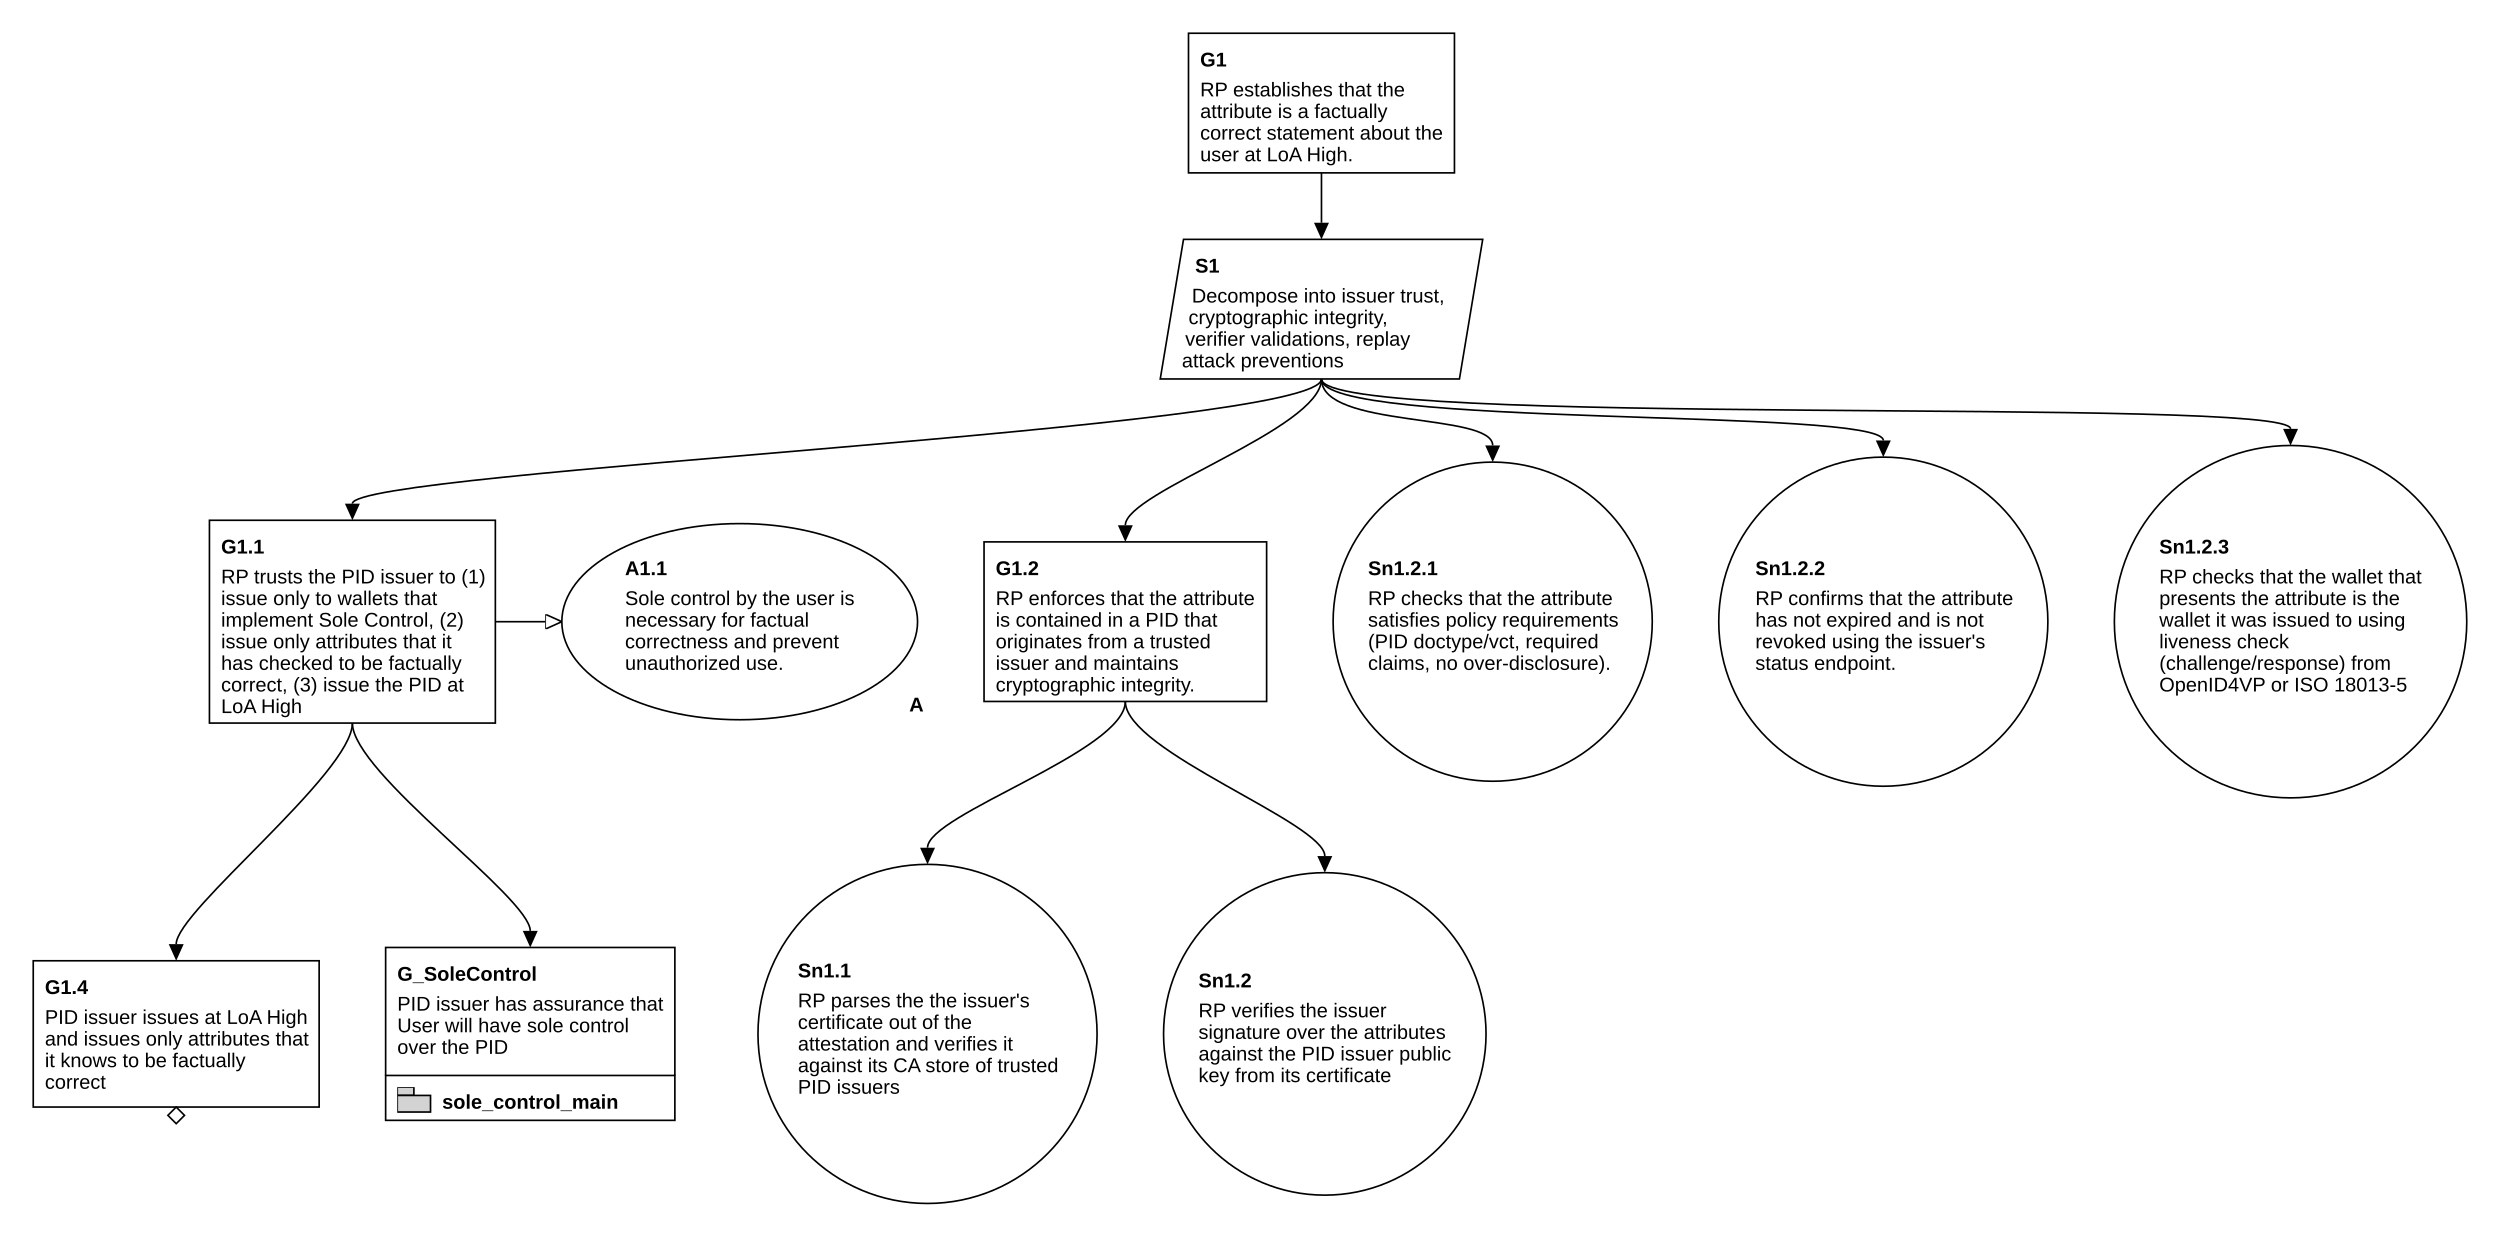
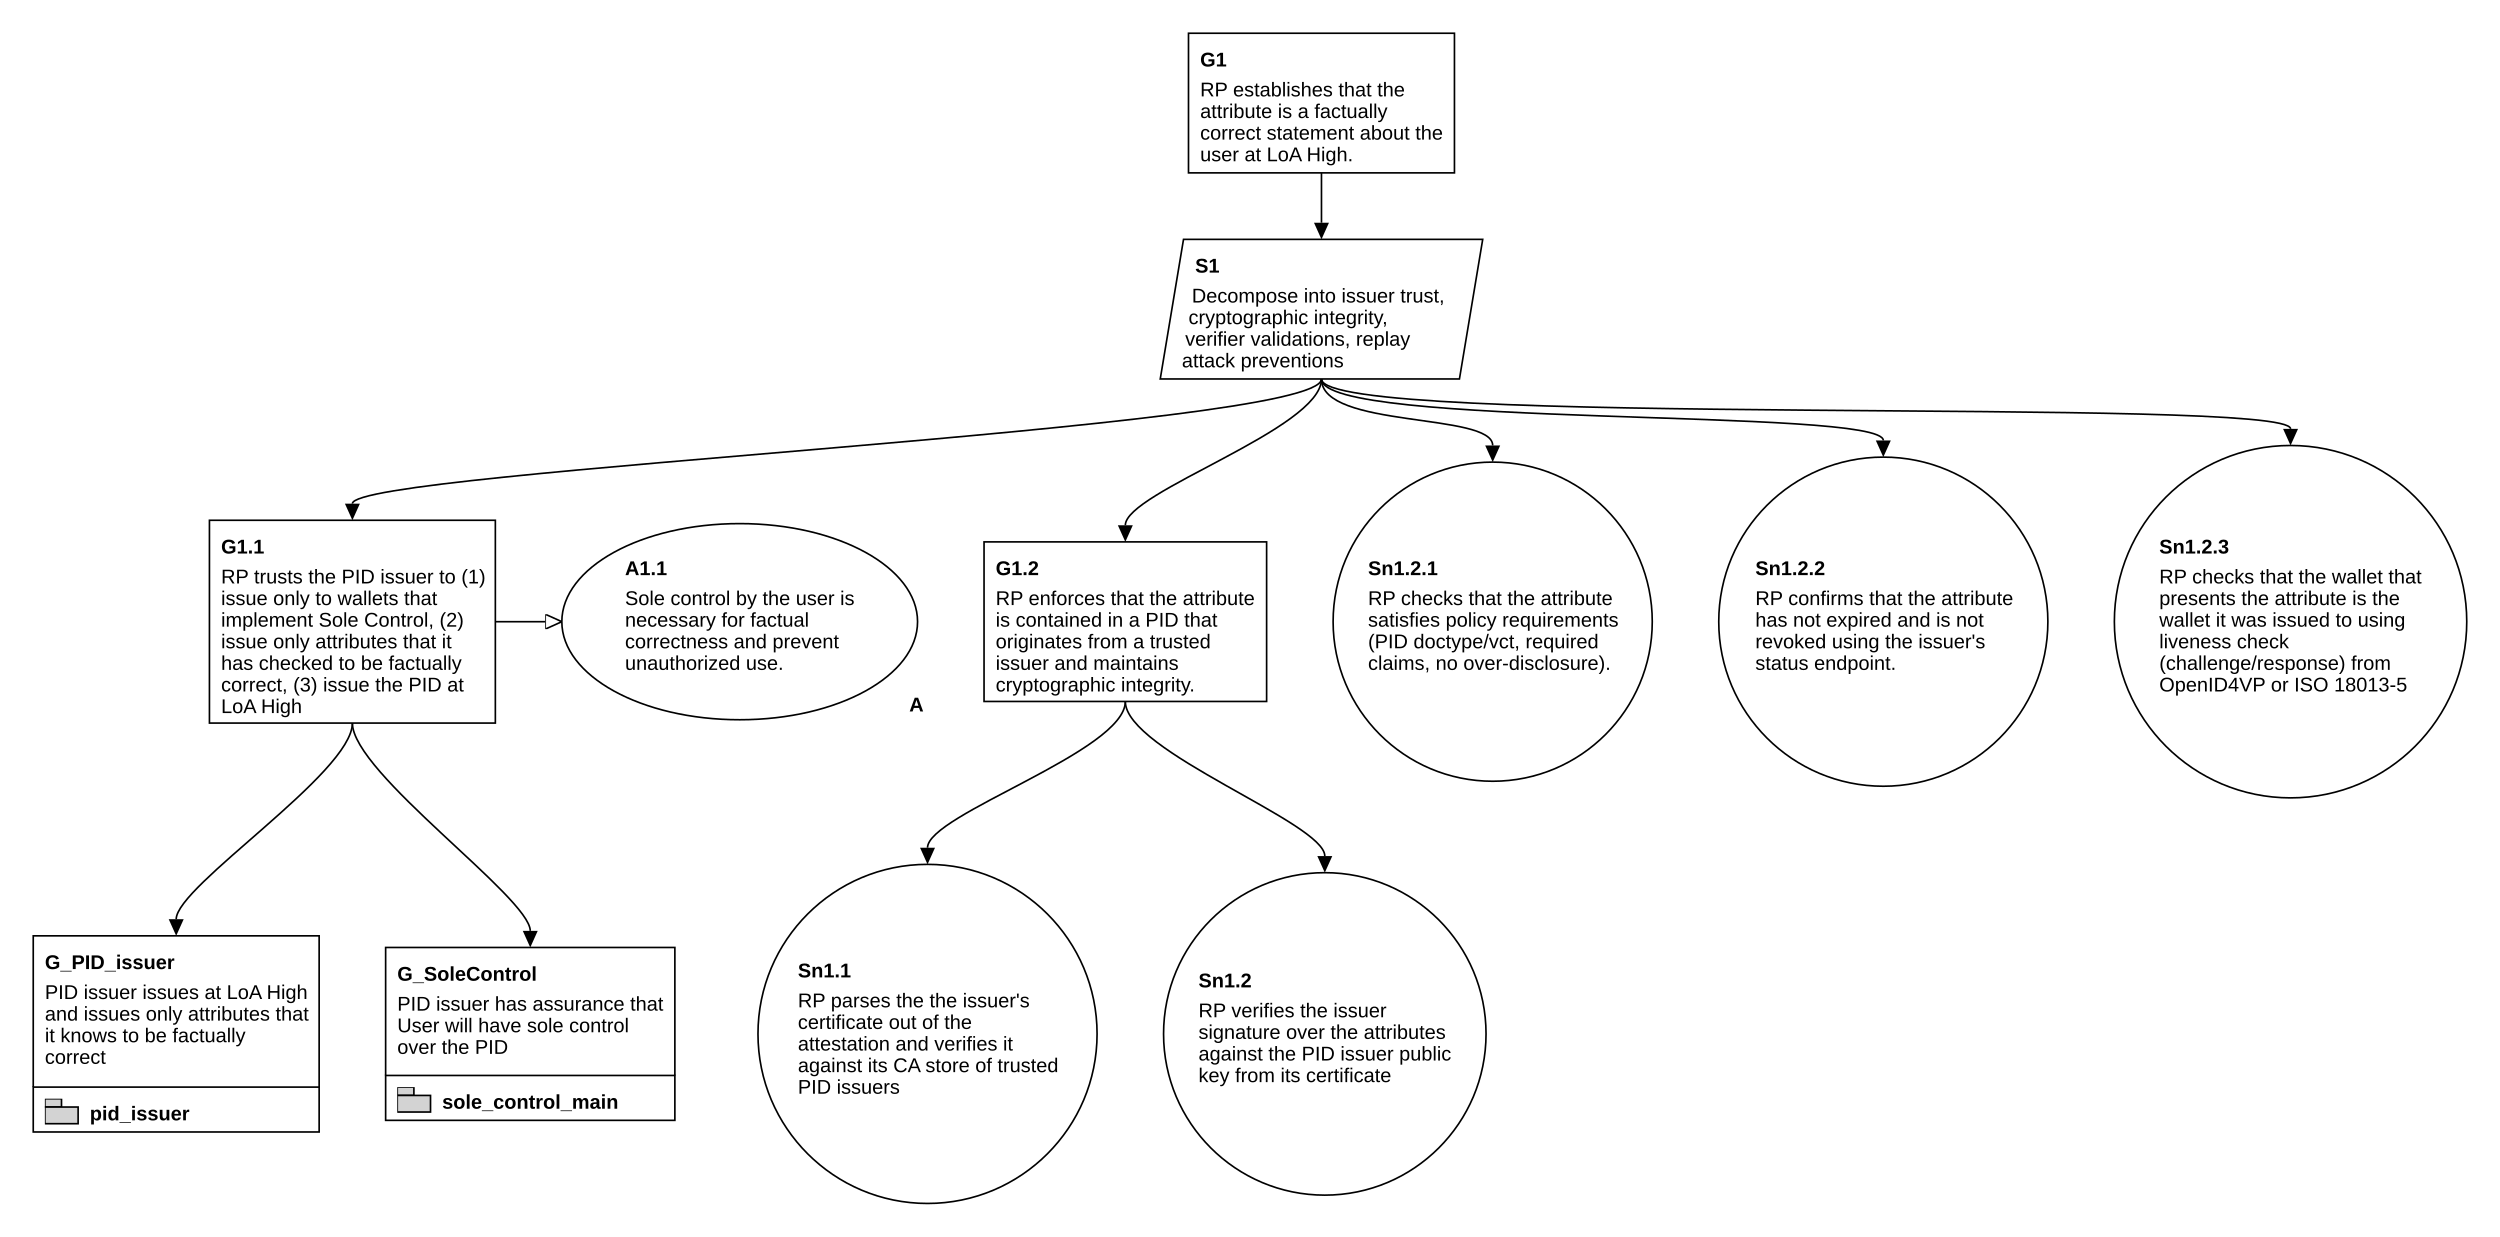
<svg xmlns="http://www.w3.org/2000/svg" class="gsndiagram" viewBox="0 0 1504 744">
  <defs>
    <marker id="supportedby_arrow" markerHeight="9" markerUnits="userSpaceOnUse" markerWidth="10" orient="auto-start-reverse" refX="0" refY="4.5">
      <polyline fill="black" points="0 0, 10 4.5, 0 9" />
    </marker>
    <marker id="incontextof_arrow" markerHeight="9" markerUnits="userSpaceOnUse" markerWidth="10" orient="auto-start-reverse" refX="0" refY="4.5">
      <polyline fill-opacity="0" points="0 0, 10 4.5, 0 9, 0 0" stroke="black" stroke-width="1" />
    </marker>
    <symbol id="module_icon">
      <rect fill="lightgrey" height="5" stroke="black" stroke-width="1" width="10" x="0" y="0" />
      <rect fill="lightgrey" height="10" stroke="black" stroke-width="1" width="20" x="0" y="5" />
    </symbol>
  </defs>
  <style type="text/css">
svg { background-color: white;}

/* CSS to invert SVG for dark mode */ 
@media (prefers-color-scheme: dark) {
    svg { filter: invert(100%); background-color: black; }
}

</style>
  <g class="gsn_module_rp_session_attribute gsnelem gsngoal" id="node_g1">
    <path class="border" d="M715,20 L875,20 L875,104 L715,104 z" fill-opacity="0" stroke="black" stroke-width="1" />
    <text font-family="Liberation Sans, Arial, sans-serif" font-size="12px" font-weight="bold" x="722" y="40">G1</text>
    <text font-family="Liberation Sans, Arial, sans-serif" font-size="12px" x="722" y="58">RP establishes that the</text>
    <text font-family="Liberation Sans, Arial, sans-serif" font-size="12px" x="722" y="71">attribute is a factually</text>
    <text font-family="Liberation Sans, Arial, sans-serif" font-size="12px" x="722" y="84">correct statement about the</text>
    <text font-family="Liberation Sans, Arial, sans-serif" font-size="12px" x="722" y="97">user at LoA High.</text>
  </g>
  <g class="gsn_module_rp_session_attribute gsnelem gsnstgy" id="node_s1">
    <path class="border" d="M712,144 L892,144 L878,228 L698,228 z" fill-opacity="0" stroke="black" stroke-width="1" />
    <text font-family="Liberation Sans, Arial, sans-serif" font-size="12px" font-weight="bold" x="719" y="164">S1</text>
    <text font-family="Liberation Sans, Arial, sans-serif" font-size="12px" x="717" y="182">Decompose into issuer trust,</text>
    <text font-family="Liberation Sans, Arial, sans-serif" font-size="12px" x="715" y="195">cryptographic integrity,</text>
    <text font-family="Liberation Sans, Arial, sans-serif" font-size="12px" x="713" y="208">verifier validations, replay</text>
    <text font-family="Liberation Sans, Arial, sans-serif" font-size="12px" x="711" y="221">attack preventions</text>
  </g>
  <g class="gsn_module_rp_session_attribute gsnelem gsngoal" id="node_g1_1">
    <path class="border" d="M126,313 L298,313 L298,435 L126,435 z" fill-opacity="0" stroke="black" stroke-width="1" />
    <text font-family="Liberation Sans, Arial, sans-serif" font-size="12px" font-weight="bold" x="133" y="333">G1.1</text>
    <text font-family="Liberation Sans, Arial, sans-serif" font-size="12px" x="133" y="351">RP trusts the PID issuer to (1)</text>
    <text font-family="Liberation Sans, Arial, sans-serif" font-size="12px" x="133" y="364">issue only to wallets that</text>
    <text font-family="Liberation Sans, Arial, sans-serif" font-size="12px" x="133" y="377">implement Sole Control, (2)</text>
    <text font-family="Liberation Sans, Arial, sans-serif" font-size="12px" x="133" y="390">issue only attributes that it</text>
    <text font-family="Liberation Sans, Arial, sans-serif" font-size="12px" x="133" y="403">has checked to be factually</text>
    <text font-family="Liberation Sans, Arial, sans-serif" font-size="12px" x="133" y="416">correct, (3) issue the PID at</text>
    <text font-family="Liberation Sans, Arial, sans-serif" font-size="12px" x="133" y="429">LoA High</text>
  </g>
  <g class="gsn_module_rp_session_attribute gsnelem gsnasmp" id="node_a1_1">
    <path class="border" d="M338,374 a107,59,0,1,0,214,0 a107,59,0,1,0,-214,0 z" fill-opacity="0" stroke="black" stroke-width="1" />
    <text font-family="Liberation Sans, Arial, sans-serif" font-size="12px" font-weight="bold" x="376" y="346">A1.1</text>
    <text font-family="Liberation Sans, Arial, sans-serif" font-size="12px" x="376" y="364">Sole control by the user is</text>
    <text font-family="Liberation Sans, Arial, sans-serif" font-size="12px" x="376" y="377">necessary for factual</text>
    <text font-family="Liberation Sans, Arial, sans-serif" font-size="12px" x="376" y="390">correctness and prevent</text>
    <text font-family="Liberation Sans, Arial, sans-serif" font-size="12px" x="376" y="403">unauthorized use.</text>
    <text font-family="Liberation Sans, Arial, sans-serif" font-size="12px" font-weight="bold" x="547" y="428">A</text>
  </g>
  <g class="gsn_module_rp_session_attribute gsnelem gsngoal" id="node_g1_2">
    <path class="border" d="M592,326 L762,326 L762,422 L592,422 z" fill-opacity="0" stroke="black" stroke-width="1" />
    <text font-family="Liberation Sans, Arial, sans-serif" font-size="12px" font-weight="bold" x="599" y="346">G1.2</text>
    <text font-family="Liberation Sans, Arial, sans-serif" font-size="12px" x="599" y="364">RP enforces that the attribute</text>
    <text font-family="Liberation Sans, Arial, sans-serif" font-size="12px" x="599" y="377">is contained in a PID that</text>
    <text font-family="Liberation Sans, Arial, sans-serif" font-size="12px" x="599" y="390">originates from a trusted</text>
    <text font-family="Liberation Sans, Arial, sans-serif" font-size="12px" x="599" y="403">issuer and maintains</text>
    <text font-family="Liberation Sans, Arial, sans-serif" font-size="12px" x="599" y="416">cryptographic integrity.</text>
  </g>
  <g class="gsn_module_rp_session_attribute gsnelem gsnsltn" id="node_sn1_2_1">
    <path class="border" d="M802,374 a96,96,0,1,0,192,0 a96,96,0,1,0,-192,0 z" fill-opacity="0" stroke="black" stroke-width="1" />
    <text font-family="Liberation Sans, Arial, sans-serif" font-size="12px" font-weight="bold" x="823" y="346">Sn1.2.1</text>
    <text font-family="Liberation Sans, Arial, sans-serif" font-size="12px" x="823" y="364">RP checks that the attribute</text>
    <text font-family="Liberation Sans, Arial, sans-serif" font-size="12px" x="823" y="377">satisfies policy requirements</text>
    <text font-family="Liberation Sans, Arial, sans-serif" font-size="12px" x="823" y="390">(PID doctype/vct, required</text>
    <text font-family="Liberation Sans, Arial, sans-serif" font-size="12px" x="823" y="403">claims, no over-disclosure).</text>
  </g>
  <g class="gsn_module_rp_session_attribute gsnelem gsnsltn" id="node_sn1_2_2">
    <path class="border" d="M1034,374 a99,99,0,1,0,198,0 a99,99,0,1,0,-198,0 z" fill-opacity="0" stroke="black" stroke-width="1" />
    <text font-family="Liberation Sans, Arial, sans-serif" font-size="12px" font-weight="bold" x="1056" y="346">Sn1.2.2</text>
    <text font-family="Liberation Sans, Arial, sans-serif" font-size="12px" x="1056" y="364">RP confirms that the attribute</text>
    <text font-family="Liberation Sans, Arial, sans-serif" font-size="12px" x="1056" y="377">has not expired and is not</text>
    <text font-family="Liberation Sans, Arial, sans-serif" font-size="12px" x="1056" y="390">revoked using the issuer's</text>
    <text font-family="Liberation Sans, Arial, sans-serif" font-size="12px" x="1056" y="403">status endpoint.</text>
  </g>
  <g class="gsn_module_rp_session_attribute gsnelem gsnsltn" id="node_sn1_2_3">
    <path class="border" d="M1272,374 a106,106,0,1,0,212,0 a106,106,0,1,0,-212,0 z" fill-opacity="0" stroke="black" stroke-width="1" />
    <text font-family="Liberation Sans, Arial, sans-serif" font-size="12px" font-weight="bold" x="1299" y="333">Sn1.2.3</text>
    <text font-family="Liberation Sans, Arial, sans-serif" font-size="12px" x="1299" y="351">RP checks that the wallet that</text>
    <text font-family="Liberation Sans, Arial, sans-serif" font-size="12px" x="1299" y="364">presents the attribute is the</text>
    <text font-family="Liberation Sans, Arial, sans-serif" font-size="12px" x="1299" y="377">wallet it was issued to using</text>
    <text font-family="Liberation Sans, Arial, sans-serif" font-size="12px" x="1299" y="390">liveness check</text>
    <text font-family="Liberation Sans, Arial, sans-serif" font-size="12px" x="1299" y="403">(challenge/response) from</text>
    <text font-family="Liberation Sans, Arial, sans-serif" font-size="12px" x="1299" y="416">OpenID4VP or ISO 18013-5</text>
  </g>
-   <g class="gsn_module_rp_session_attribute gsnelem gsngoal gsn_undeveloped" id="node_g1_4">
-     <path class="border" d="M20,578 L192,578 L192,666 L20,666 z" fill-opacity="0" stroke="black" stroke-width="1" />
-     <text font-family="Liberation Sans, Arial, sans-serif" font-size="12px" font-weight="bold" x="27" y="598">G1.4</text>
-     <text font-family="Liberation Sans, Arial, sans-serif" font-size="12px" x="27" y="616">PID issuer issues at LoA High</text>
-     <text font-family="Liberation Sans, Arial, sans-serif" font-size="12px" x="27" y="629">and issues only attributes that</text>
-     <text font-family="Liberation Sans, Arial, sans-serif" font-size="12px" x="27" y="642">it knows to be factually</text>
-     <text font-family="Liberation Sans, Arial, sans-serif" font-size="12px" x="27" y="655">correct</text>
-     <path d="M106,666 l5,5 l-5,5 l-5,-5 z" fill-opacity="0" stroke="black" stroke-width="1" />
-   </g>
+   <a href="PID_issuer.gsn.svg#node_g_pid_issuer">
+     <g class="gsn_module_pid_issuer gsnelem gsnawaygoal" id="node_g_pid_issuer">
+       <path class="border" d="M20,654 V563 H192 V654" fill-opacity="0" stroke="black" stroke-width="1" />
+       <text font-family="Liberation Sans, Arial, sans-serif" font-size="12px" font-weight="bold" x="27" y="583">G_PID_issuer</text>
+       <text font-family="Liberation Sans, Arial, sans-serif" font-size="12px" x="27" y="601">PID issuer issues at LoA High</text>
+       <text font-family="Liberation Sans, Arial, sans-serif" font-size="12px" x="27" y="614">and issues only attributes that</text>
+       <text font-family="Liberation Sans, Arial, sans-serif" font-size="12px" x="27" y="627">it knows to be factually</text>
+       <text font-family="Liberation Sans, Arial, sans-serif" font-size="12px" x="27" y="640">correct</text>
+       <a href="PID_issuer.gsn.svg#node_g_pid_issuer">
+         <path class="border" d="M20,654 H192 v27 H20 z" fill-opacity="0" stroke="black" stroke-width="1" />
+         <text font-family="Liberation Sans, Arial, sans-serif" font-size="12px" font-weight="bold" x="54" y="674">pid_issuer</text>
+       </a>
+       <use href="#module_icon" x="27" y="661" />
+     </g>
+   </a>
  <a href="sole-control.gsn.svg#node_g_solecontrol">
    <g class="gsn_module_sole_control_main gsnelem gsnawaygoal" id="node_g_solecontrol">
      <path class="border" d="M232,647 V570 H406 V647" fill-opacity="0" stroke="black" stroke-width="1" />
      <text font-family="Liberation Sans, Arial, sans-serif" font-size="12px" font-weight="bold" x="239" y="590">G_SoleControl</text>
      <text font-family="Liberation Sans, Arial, sans-serif" font-size="12px" x="239" y="608">PID issuer has assurance that</text>
      <text font-family="Liberation Sans, Arial, sans-serif" font-size="12px" x="239" y="621">User will have sole control</text>
      <text font-family="Liberation Sans, Arial, sans-serif" font-size="12px" x="239" y="634">over the PID</text>
      <a href="sole-control.gsn.svg#node_g_solecontrol">
        <path class="border" d="M232,647 H406 v27 H232 z" fill-opacity="0" stroke="black" stroke-width="1" />
        <text font-family="Liberation Sans, Arial, sans-serif" font-size="12px" font-weight="bold" x="266" y="667">sole_control_main</text>
      </a>
      <use href="#module_icon" x="239" y="654" />
    </g>
  </a>
  <g class="gsn_module_rp_session_attribute gsnelem gsnsltn" id="node_sn1_1">
    <path class="border" d="M456,622 a102,102,0,1,0,204,0 a102,102,0,1,0,-204,0 z" fill-opacity="0" stroke="black" stroke-width="1" />
    <text font-family="Liberation Sans, Arial, sans-serif" font-size="12px" font-weight="bold" x="480" y="588">Sn1.1</text>
    <text font-family="Liberation Sans, Arial, sans-serif" font-size="12px" x="480" y="606">RP parses the the issuer's</text>
    <text font-family="Liberation Sans, Arial, sans-serif" font-size="12px" x="480" y="619">certificate out of the</text>
    <text font-family="Liberation Sans, Arial, sans-serif" font-size="12px" x="480" y="632">attestation and verifies it</text>
    <text font-family="Liberation Sans, Arial, sans-serif" font-size="12px" x="480" y="645">against its CA store of trusted</text>
    <text font-family="Liberation Sans, Arial, sans-serif" font-size="12px" x="480" y="658">PID issuers</text>
  </g>
  <g class="gsn_module_rp_session_attribute gsnelem gsnsltn" id="node_sn1_2">
    <path class="border" d="M700,622 a97,97,0,1,0,194,0 a97,97,0,1,0,-194,0 z" fill-opacity="0" stroke="black" stroke-width="1" />
    <text font-family="Liberation Sans, Arial, sans-serif" font-size="12px" font-weight="bold" x="721" y="594">Sn1.2</text>
    <text font-family="Liberation Sans, Arial, sans-serif" font-size="12px" x="721" y="612">RP verifies the issuer</text>
    <text font-family="Liberation Sans, Arial, sans-serif" font-size="12px" x="721" y="625">signature over the attributes</text>
    <text font-family="Liberation Sans, Arial, sans-serif" font-size="12px" x="721" y="638">against the PID issuer public</text>
    <text font-family="Liberation Sans, Arial, sans-serif" font-size="12px" x="721" y="651">key from its certificate</text>
  </g>
  <path class="gsnedge gsninspby" d="M795,104 C795,134,795,114,795,134" fill-opacity="0" marker-end="url(#supportedby_arrow)" stroke="black" stroke-width="1" />
  <path class="gsnedge gsninctxt" d="M298,374 C328,374,308,374,328,374" fill-opacity="0" marker-end="url(#incontextof_arrow)" stroke="black" stroke-width="1" />
-   <path class="gsnedge gsninspby" d="M212,435 C212,465,106,548,106,568" fill-opacity="0" marker-end="url(#supportedby_arrow)" stroke="black" stroke-width="1" />
+   <path class="gsnedge gsninspby" d="M212,435 C212,465,106,533,106,553" fill-opacity="0" marker-end="url(#supportedby_arrow)" stroke="black" stroke-width="1" />
  <path class="gsnedge gsninspby" d="M212,435 C212,465,319,540,319,560" fill-opacity="0" marker-end="url(#supportedby_arrow)" stroke="black" stroke-width="1" />
  <path class="gsnedge gsninspby" d="M677,422 C677,452,558,490,558,510" fill-opacity="0" marker-end="url(#supportedby_arrow)" stroke="black" stroke-width="1" />
  <path class="gsnedge gsninspby" d="M677,422 C677,452,797,495,797,515" fill-opacity="0" marker-end="url(#supportedby_arrow)" stroke="black" stroke-width="1" />
  <path class="gsnedge gsninspby" d="M795,228 C795,258,212,283,212,303" fill-opacity="0" marker-end="url(#supportedby_arrow)" stroke="black" stroke-width="1" />
  <path class="gsnedge gsninspby" d="M795,228 C795,258,677,296,677,316" fill-opacity="0" marker-end="url(#supportedby_arrow)" stroke="black" stroke-width="1" />
  <path class="gsnedge gsninspby" d="M795,228 C795,258,898,248,898,268" fill-opacity="0" marker-end="url(#supportedby_arrow)" stroke="black" stroke-width="1" />
  <path class="gsnedge gsninspby" d="M795,228 C795,258,1133,245,1133,265" fill-opacity="0" marker-end="url(#supportedby_arrow)" stroke="black" stroke-width="1" />
  <path class="gsnedge gsninspby" d="M795,228 C795,258,1378,238,1378,258" fill-opacity="0" marker-end="url(#supportedby_arrow)" stroke="black" stroke-width="1" />
</svg>
